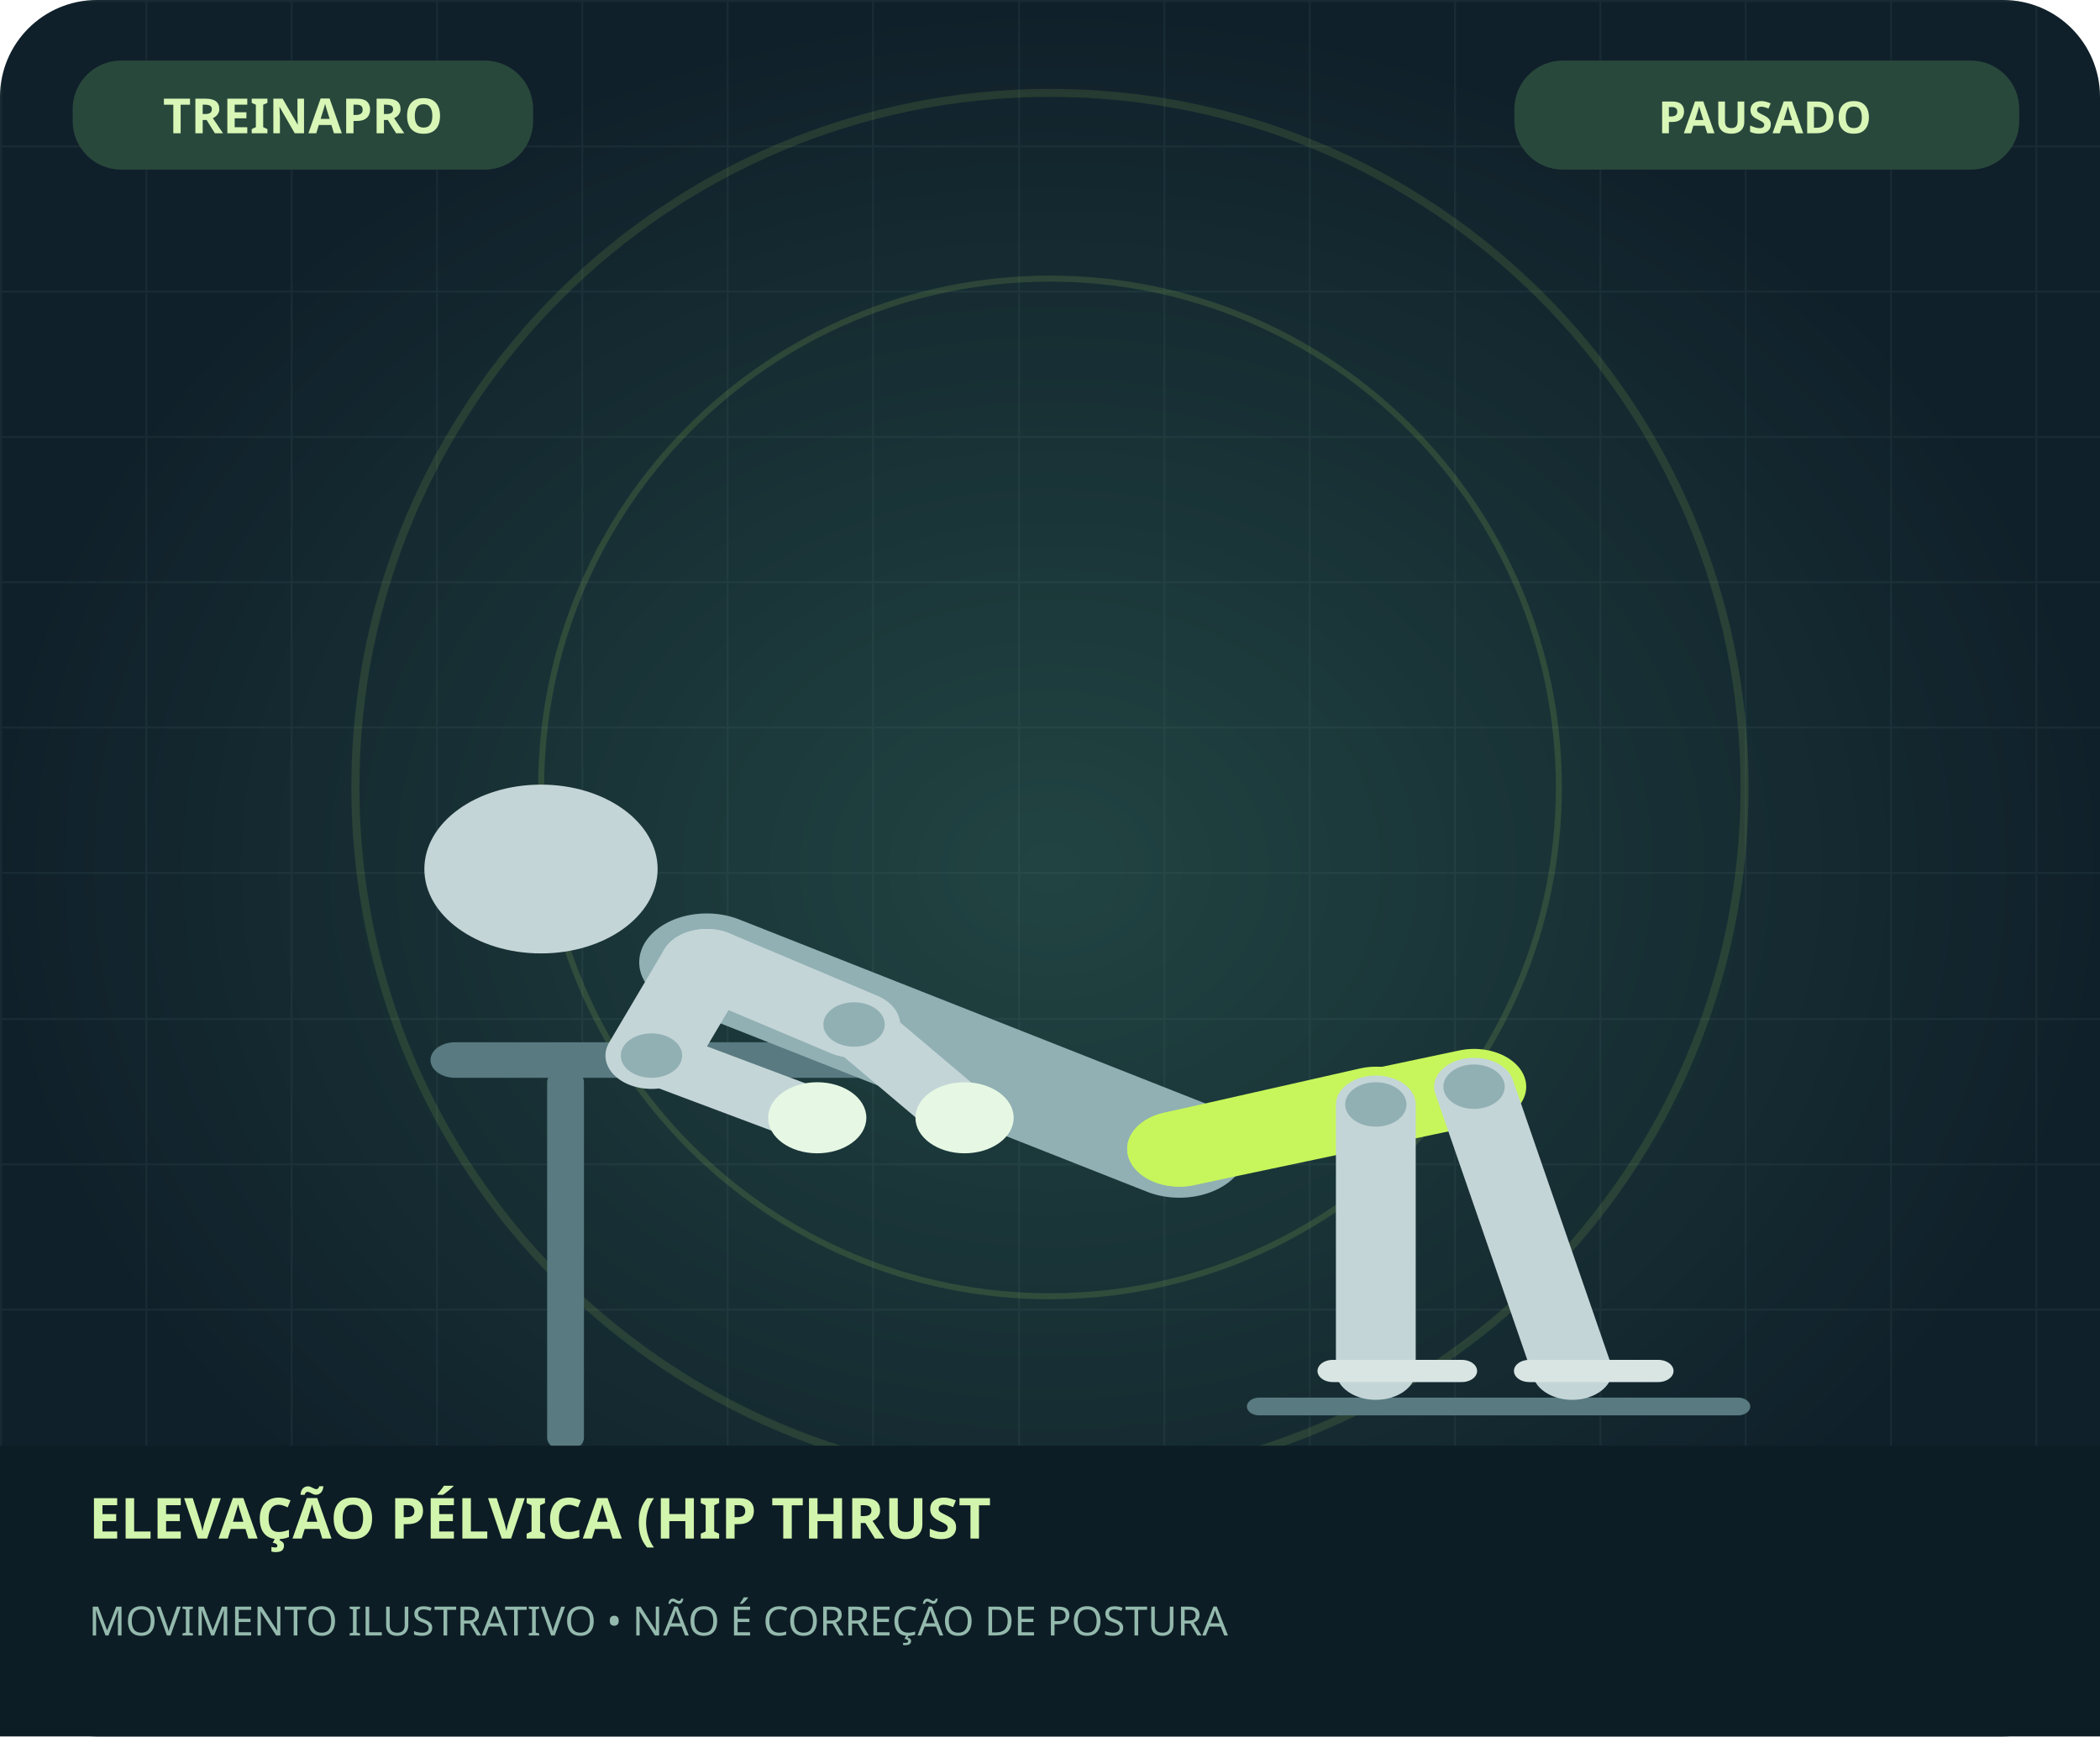
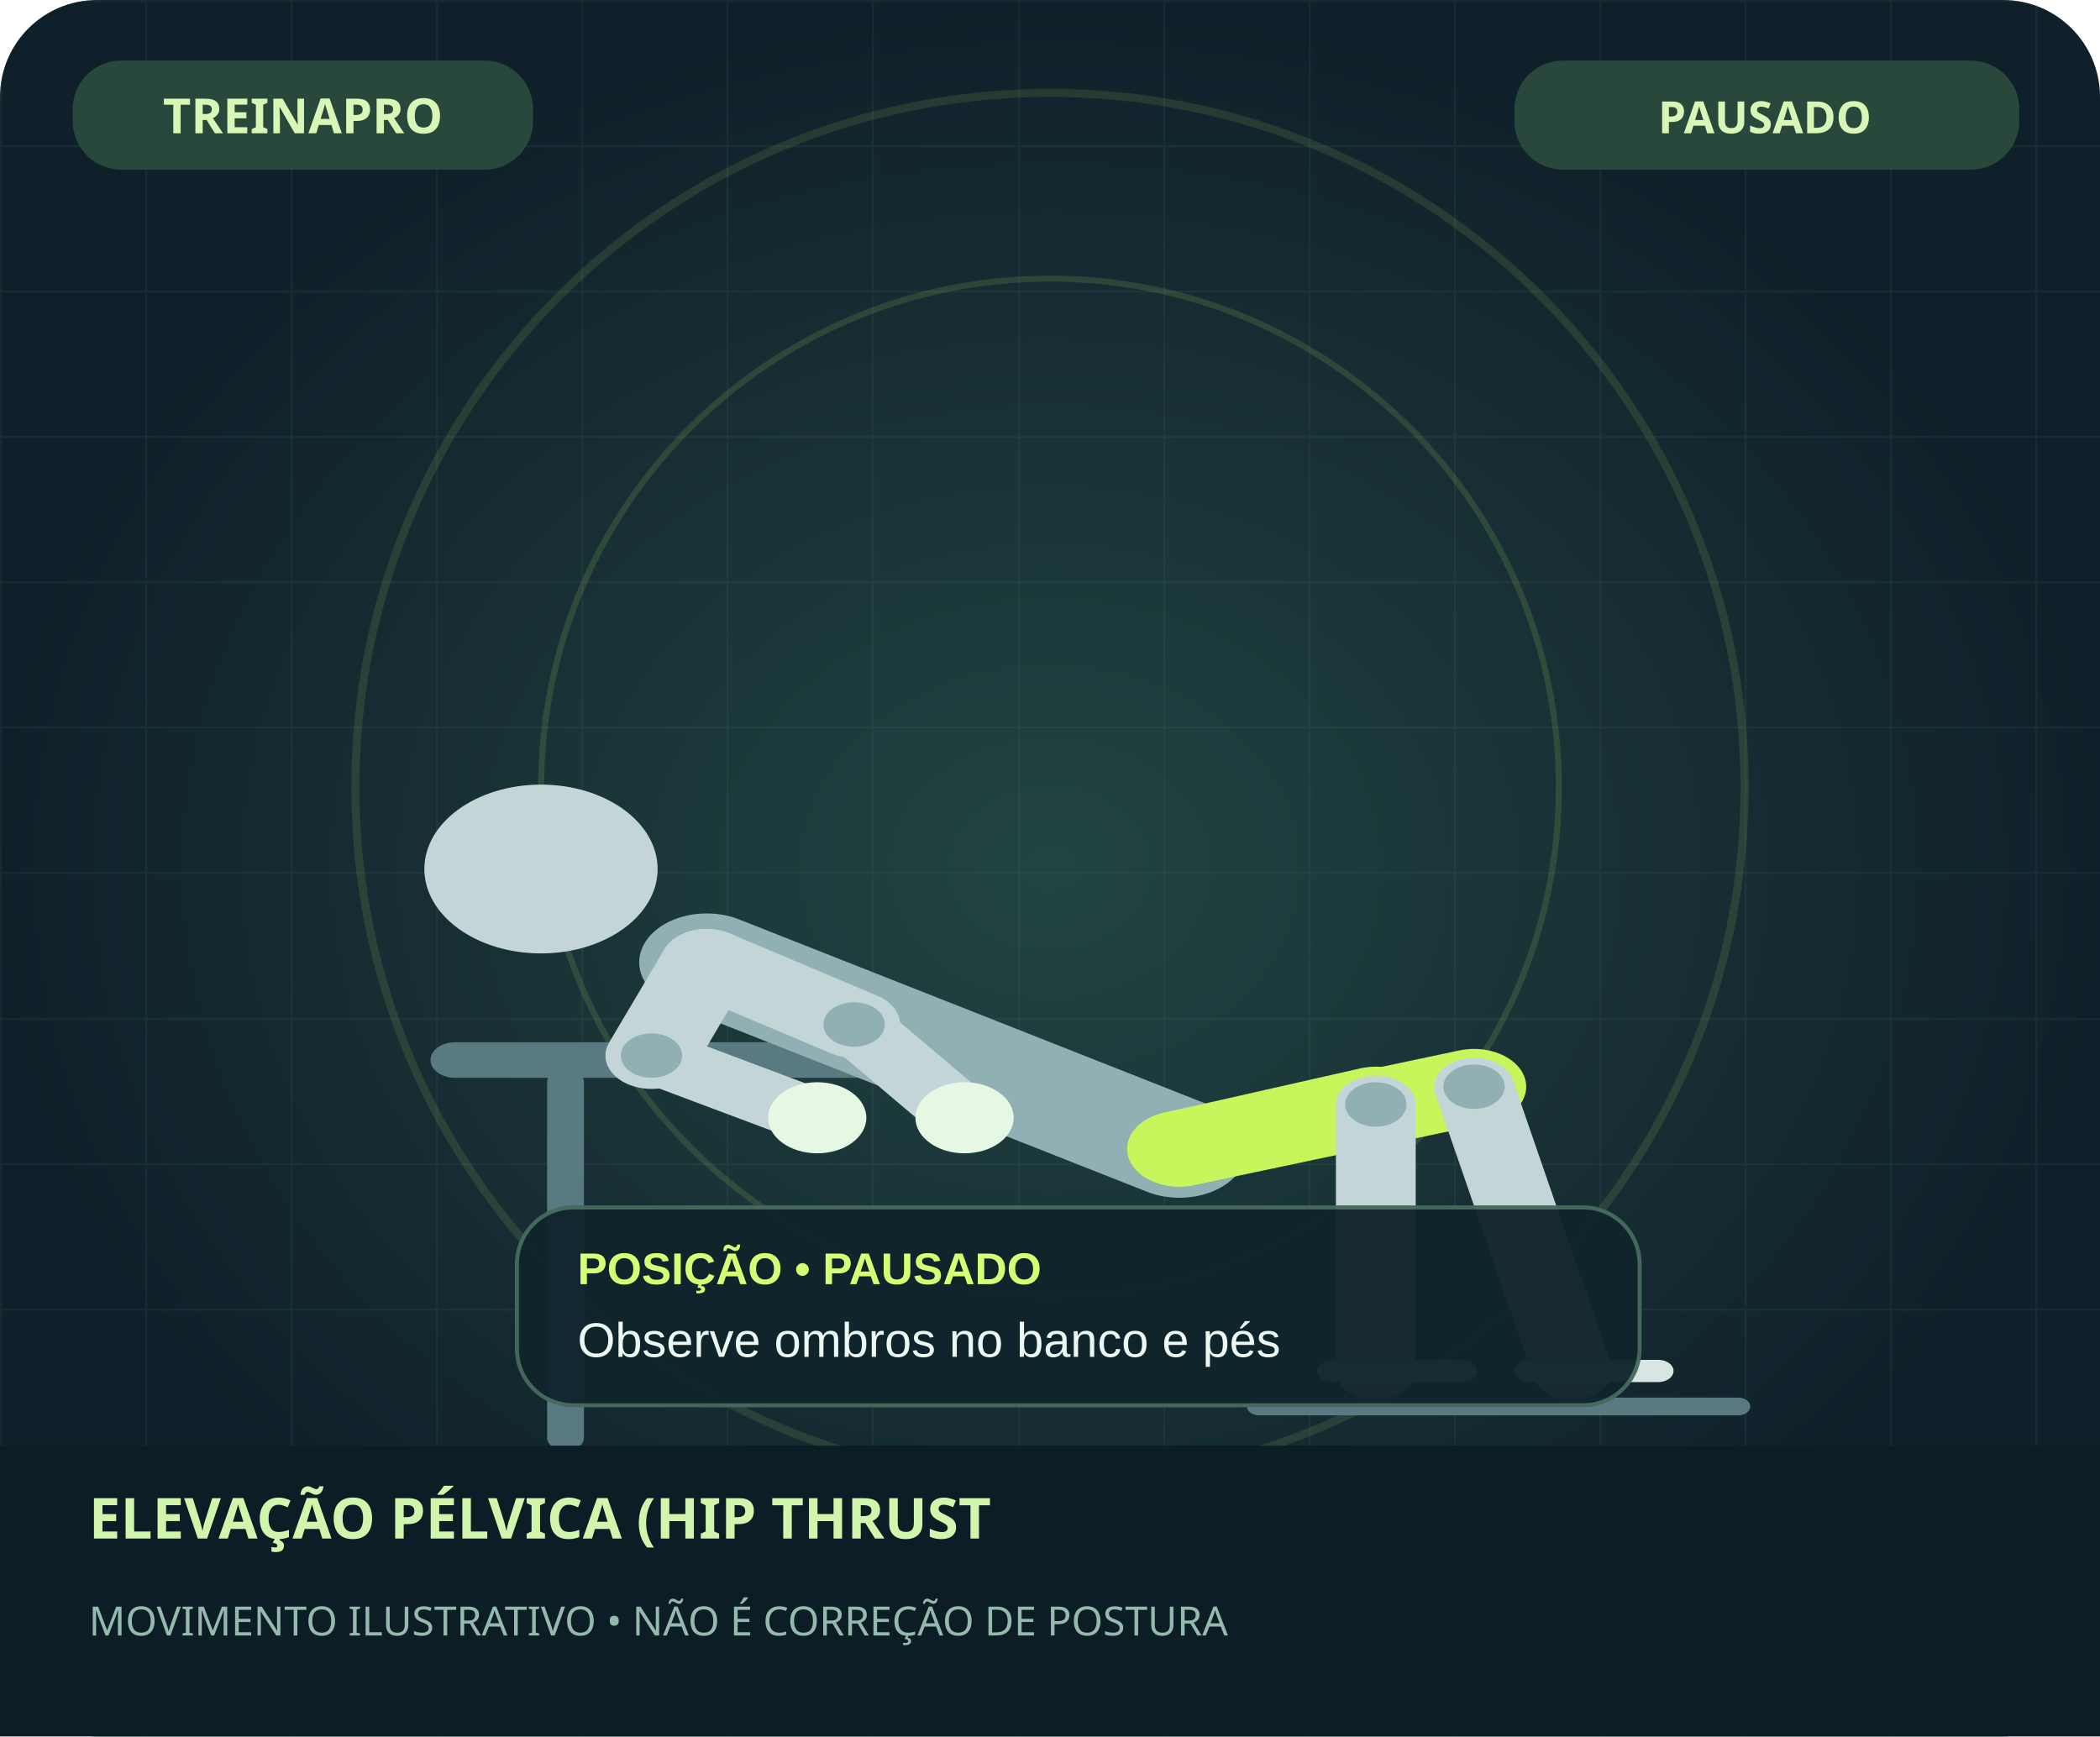
<svg xmlns="http://www.w3.org/2000/svg" viewBox="0 0 520 430" role="img" aria-labelledby="title desc">
  <defs>
    <radialGradient id="bg">
      <stop stop-color="#214442" />
      <stop offset="1" stop-color="#10202a" />
    </radialGradient>
    <pattern id="grid" width="36" height="36" patternUnits="userSpaceOnUse">
      <path d="M36 0H0V36" stroke="#729290" stroke-opacity=".095" fill="none" />
    </pattern>
  </defs>
  <rect width="520" height="430" rx="24" fill="url(#bg)" />
  <rect width="520" height="430" rx="24" fill="url(#grid)" />
  <circle cx="260" cy="195" r="172" fill="none" stroke="#c6f65b" opacity=".11" stroke-width="2" />
  <circle cx="260" cy="195" r="126" fill="none" stroke="#c6f65b" opacity=".13" stroke-width="1.5" />
  <rect x="18" y="15" rx="12" width="114" height="27" fill="#29483c" />
  <text x="75" y="33" fill="#d8f6b6" text-anchor="middle" font-size="12" font-weight="bold" font-family="sans-serif">TREINAPRO</text>
  <rect x="375" y="15" rx="12" width="125" height="27" fill="#29483c" />
  <text x="437" y="33" fill="#d8f6b6" text-anchor="middle" font-size="11" font-weight="bold" font-family="sans-serif">PAUSADO</text>
  <g transform="translate(61 15) scale(1.52 1.10)">
    <line x1="34" y1="225" x2="106" y2="225" stroke="#587a80" stroke-width="8" stroke-linecap="round" />
    <line x1="52" y1="230" x2="52" y2="310" stroke="#587a80" stroke-width="6" stroke-linecap="round" />
    <line x1="165" y1="303" x2="243" y2="303" stroke="#587a80" stroke-width="4" stroke-linecap="round" />
    <line x1="75" y1="203" x2="152" y2="245" stroke="#91b0b4" stroke-width="22" stroke-linecap="round" />
    <line x1="152" y1="245" x2="200" y2="231" stroke="#c6f65b" stroke-width="17" stroke-linecap="round" />
    <line x1="200" y1="231" x2="216" y2="295" stroke="#c4d5d7" stroke-width="13" stroke-linecap="round" />
    <line x1="152" y1="245" x2="184" y2="235" stroke="#c6f65b" stroke-width="17" stroke-linecap="round" />
    <line x1="184" y1="235" x2="184" y2="295" stroke="#c4d5d7" stroke-width="13" stroke-linecap="round" />
    <line x1="75" y1="203" x2="66" y2="224" stroke="#c4d5d7" stroke-width="15" stroke-linecap="round" />
    <line x1="66" y1="224" x2="93" y2="238" stroke="#c4d5d7" stroke-width="12" stroke-linecap="round" />
    <line x1="75" y1="203" x2="99" y2="217" stroke="#c4d5d7" stroke-width="15" stroke-linecap="round" />
    <line x1="99" y1="217" x2="117" y2="238" stroke="#c4d5d7" stroke-width="12" stroke-linecap="round" />
    <circle cx="48" cy="182" r="19" fill="#c4d5d7" />
    <circle cx="66" cy="224" r="5" fill="#91b0b4" />
    <circle cx="99" cy="217" r="5" fill="#91b0b4" />
    <circle cx="200" cy="231" r="5" fill="#91b0b4" />
    <circle cx="184" cy="235" r="5" fill="#91b0b4" />
    <circle cx="93" cy="238" r="8" fill="#e6f8e4" />
    <circle cx="117" cy="238" r="8" fill="#e6f8e4" />
    <line x1="209" y1="295" x2="230" y2="295" stroke="#d8e5e3" stroke-width="5" stroke-linecap="round" />
    <line x1="177" y1="295" x2="198" y2="295" stroke="#d8e5e3" stroke-width="5" stroke-linecap="round" />
  </g>
  <rect x="0" y="358" width="520" height="72" fill="#0d1d25" />
  <text x="22" y="381" fill="#d2f5ad" font-size="14" font-family="sans-serif" font-weight="bold">ELEVAÇÃO PÉLVICA (HIP THRUST</text>
  <text x="22" y="405" fill="#94b9ad" font-size="10" font-family="sans-serif">MOVIMENTO ILUSTRATIVO • NÃO É CORREÇÃO DE POSTURA</text>
+   <g aria-hidden="true">
+     <rect x="128" y="299" rx="14" width="278" height="49" fill="#10232c" stroke="#46695d" opacity=".96" />
+     <text x="143" y="318" fill="#d7ff75" font-size="11" font-weight="bold" font-family="Arial,sans-serif">POSIÇÃO • PAUSADO</text>
+     <text x="143" y="336" fill="#ecf8f1" font-size="12" font-family="Arial,sans-serif">Observe ombros no banco e pés</text>
+   </g>
</svg>
